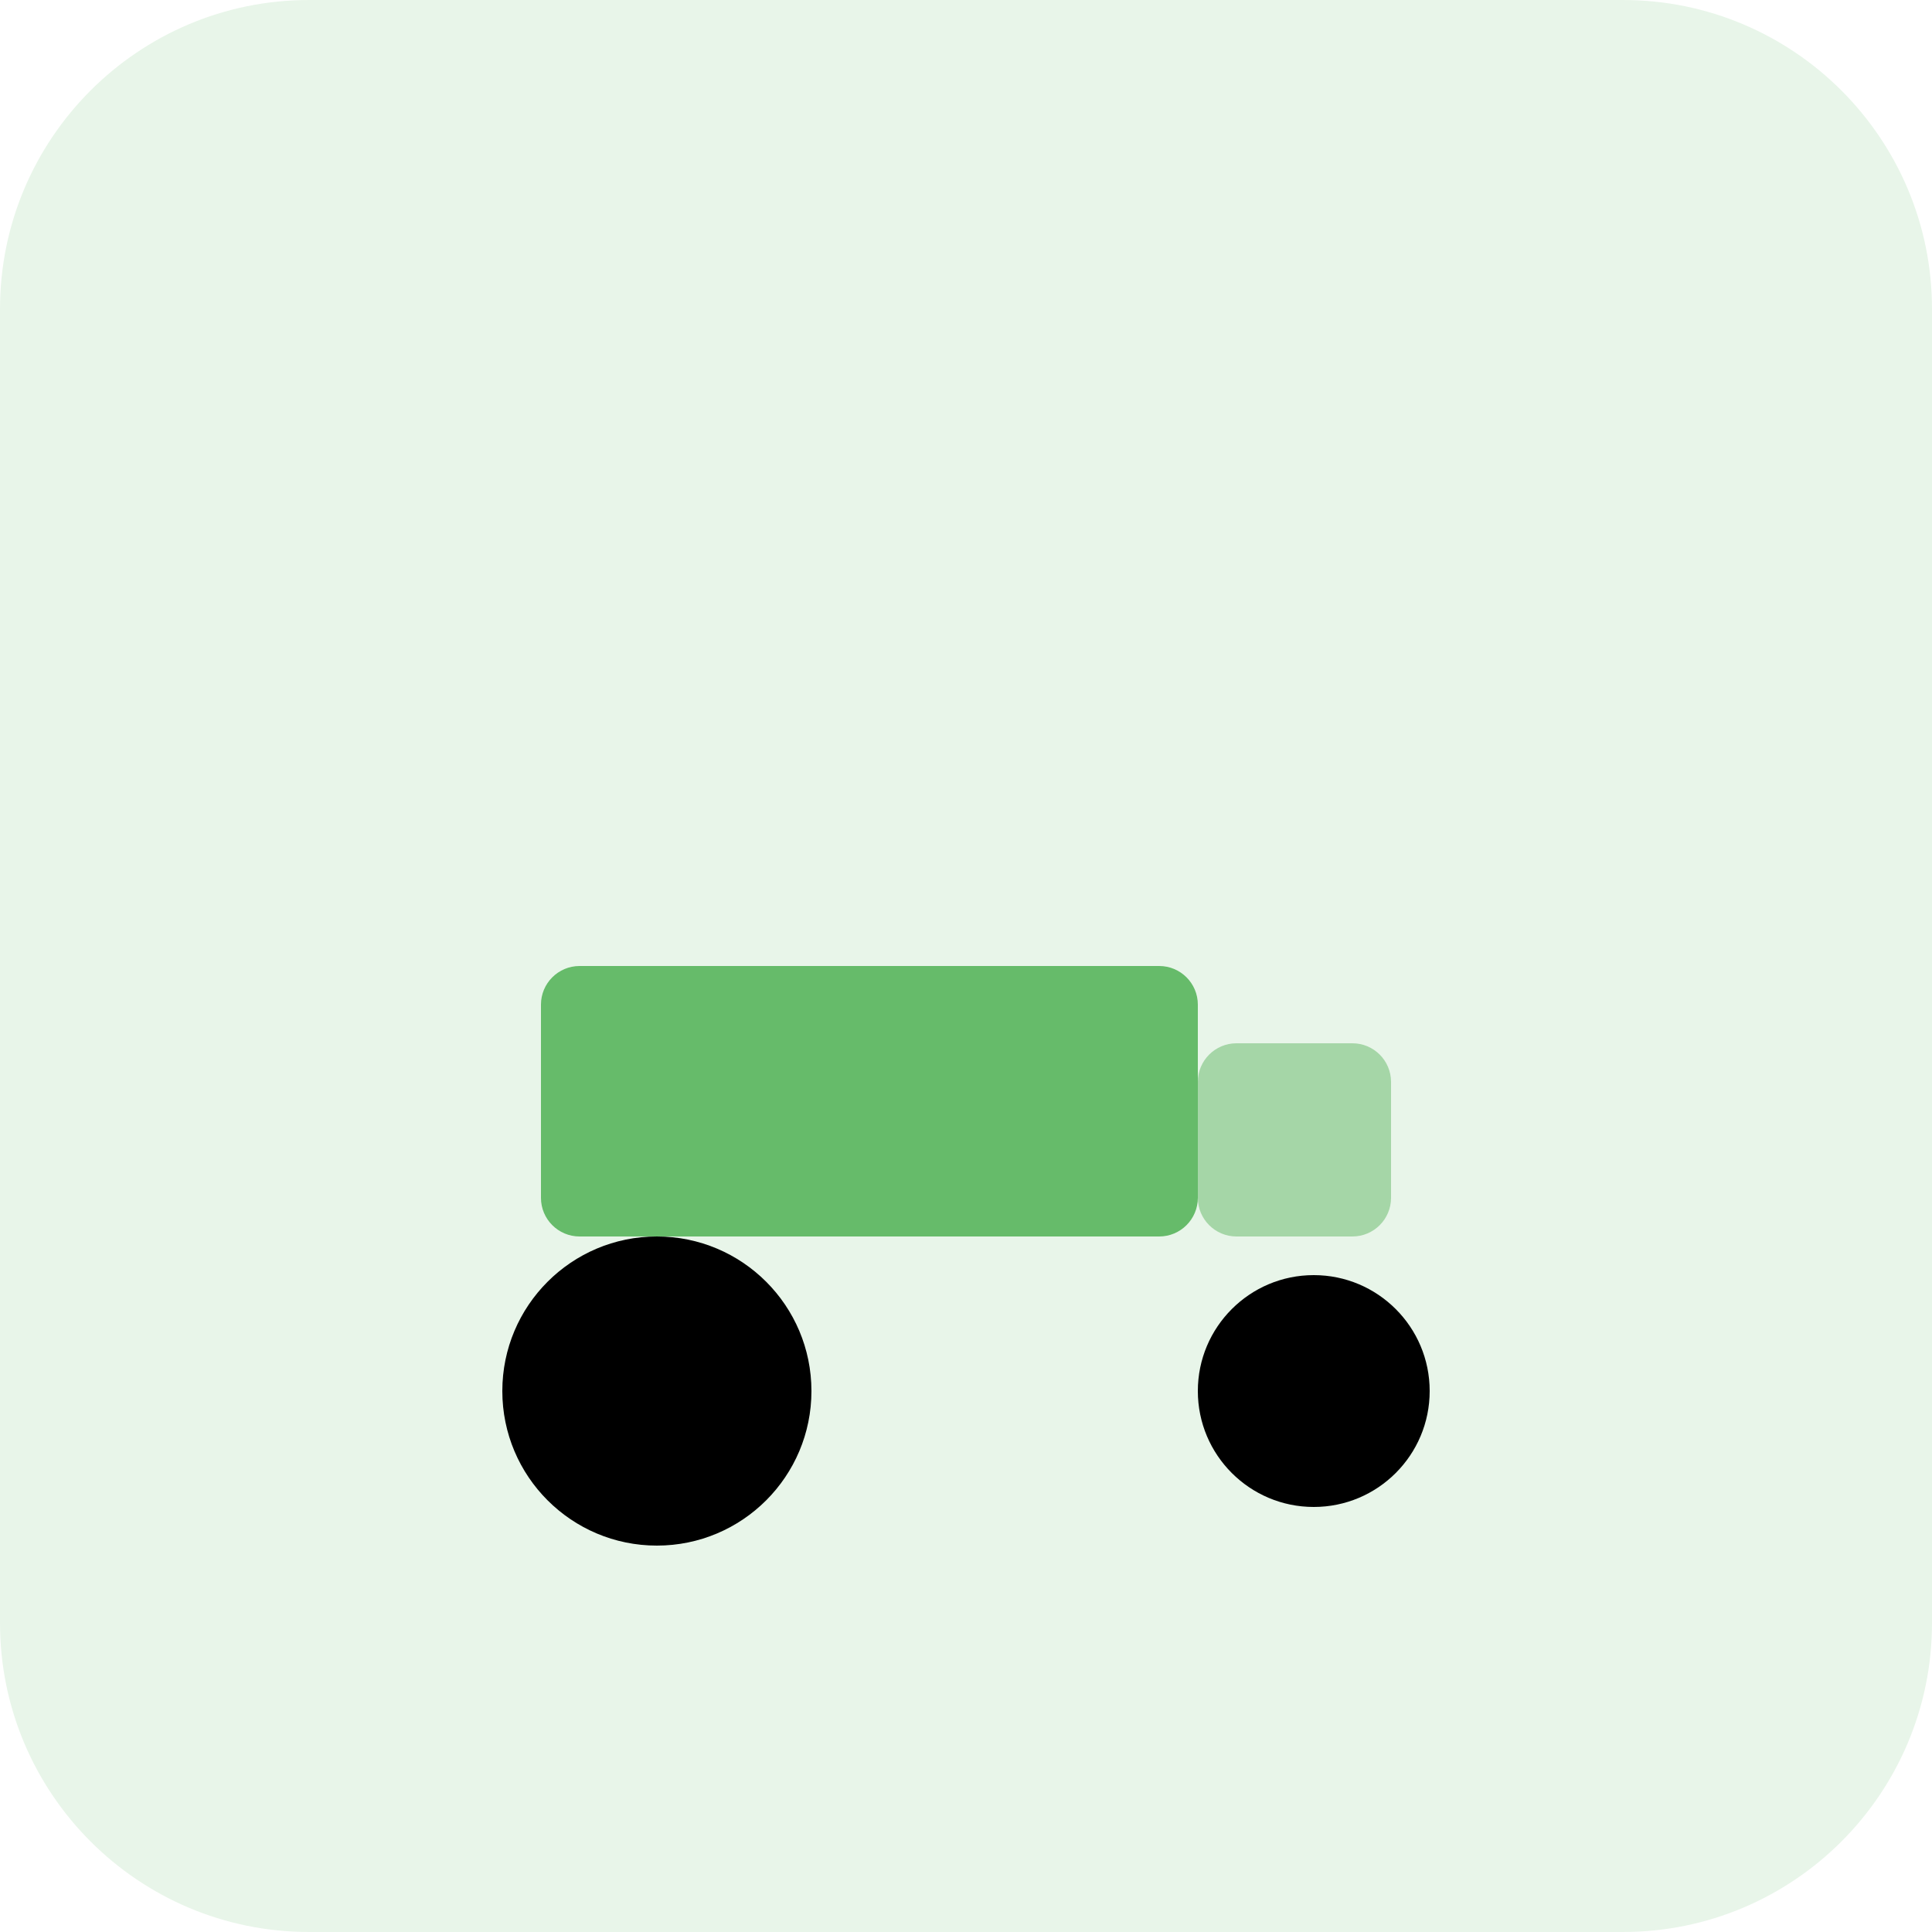
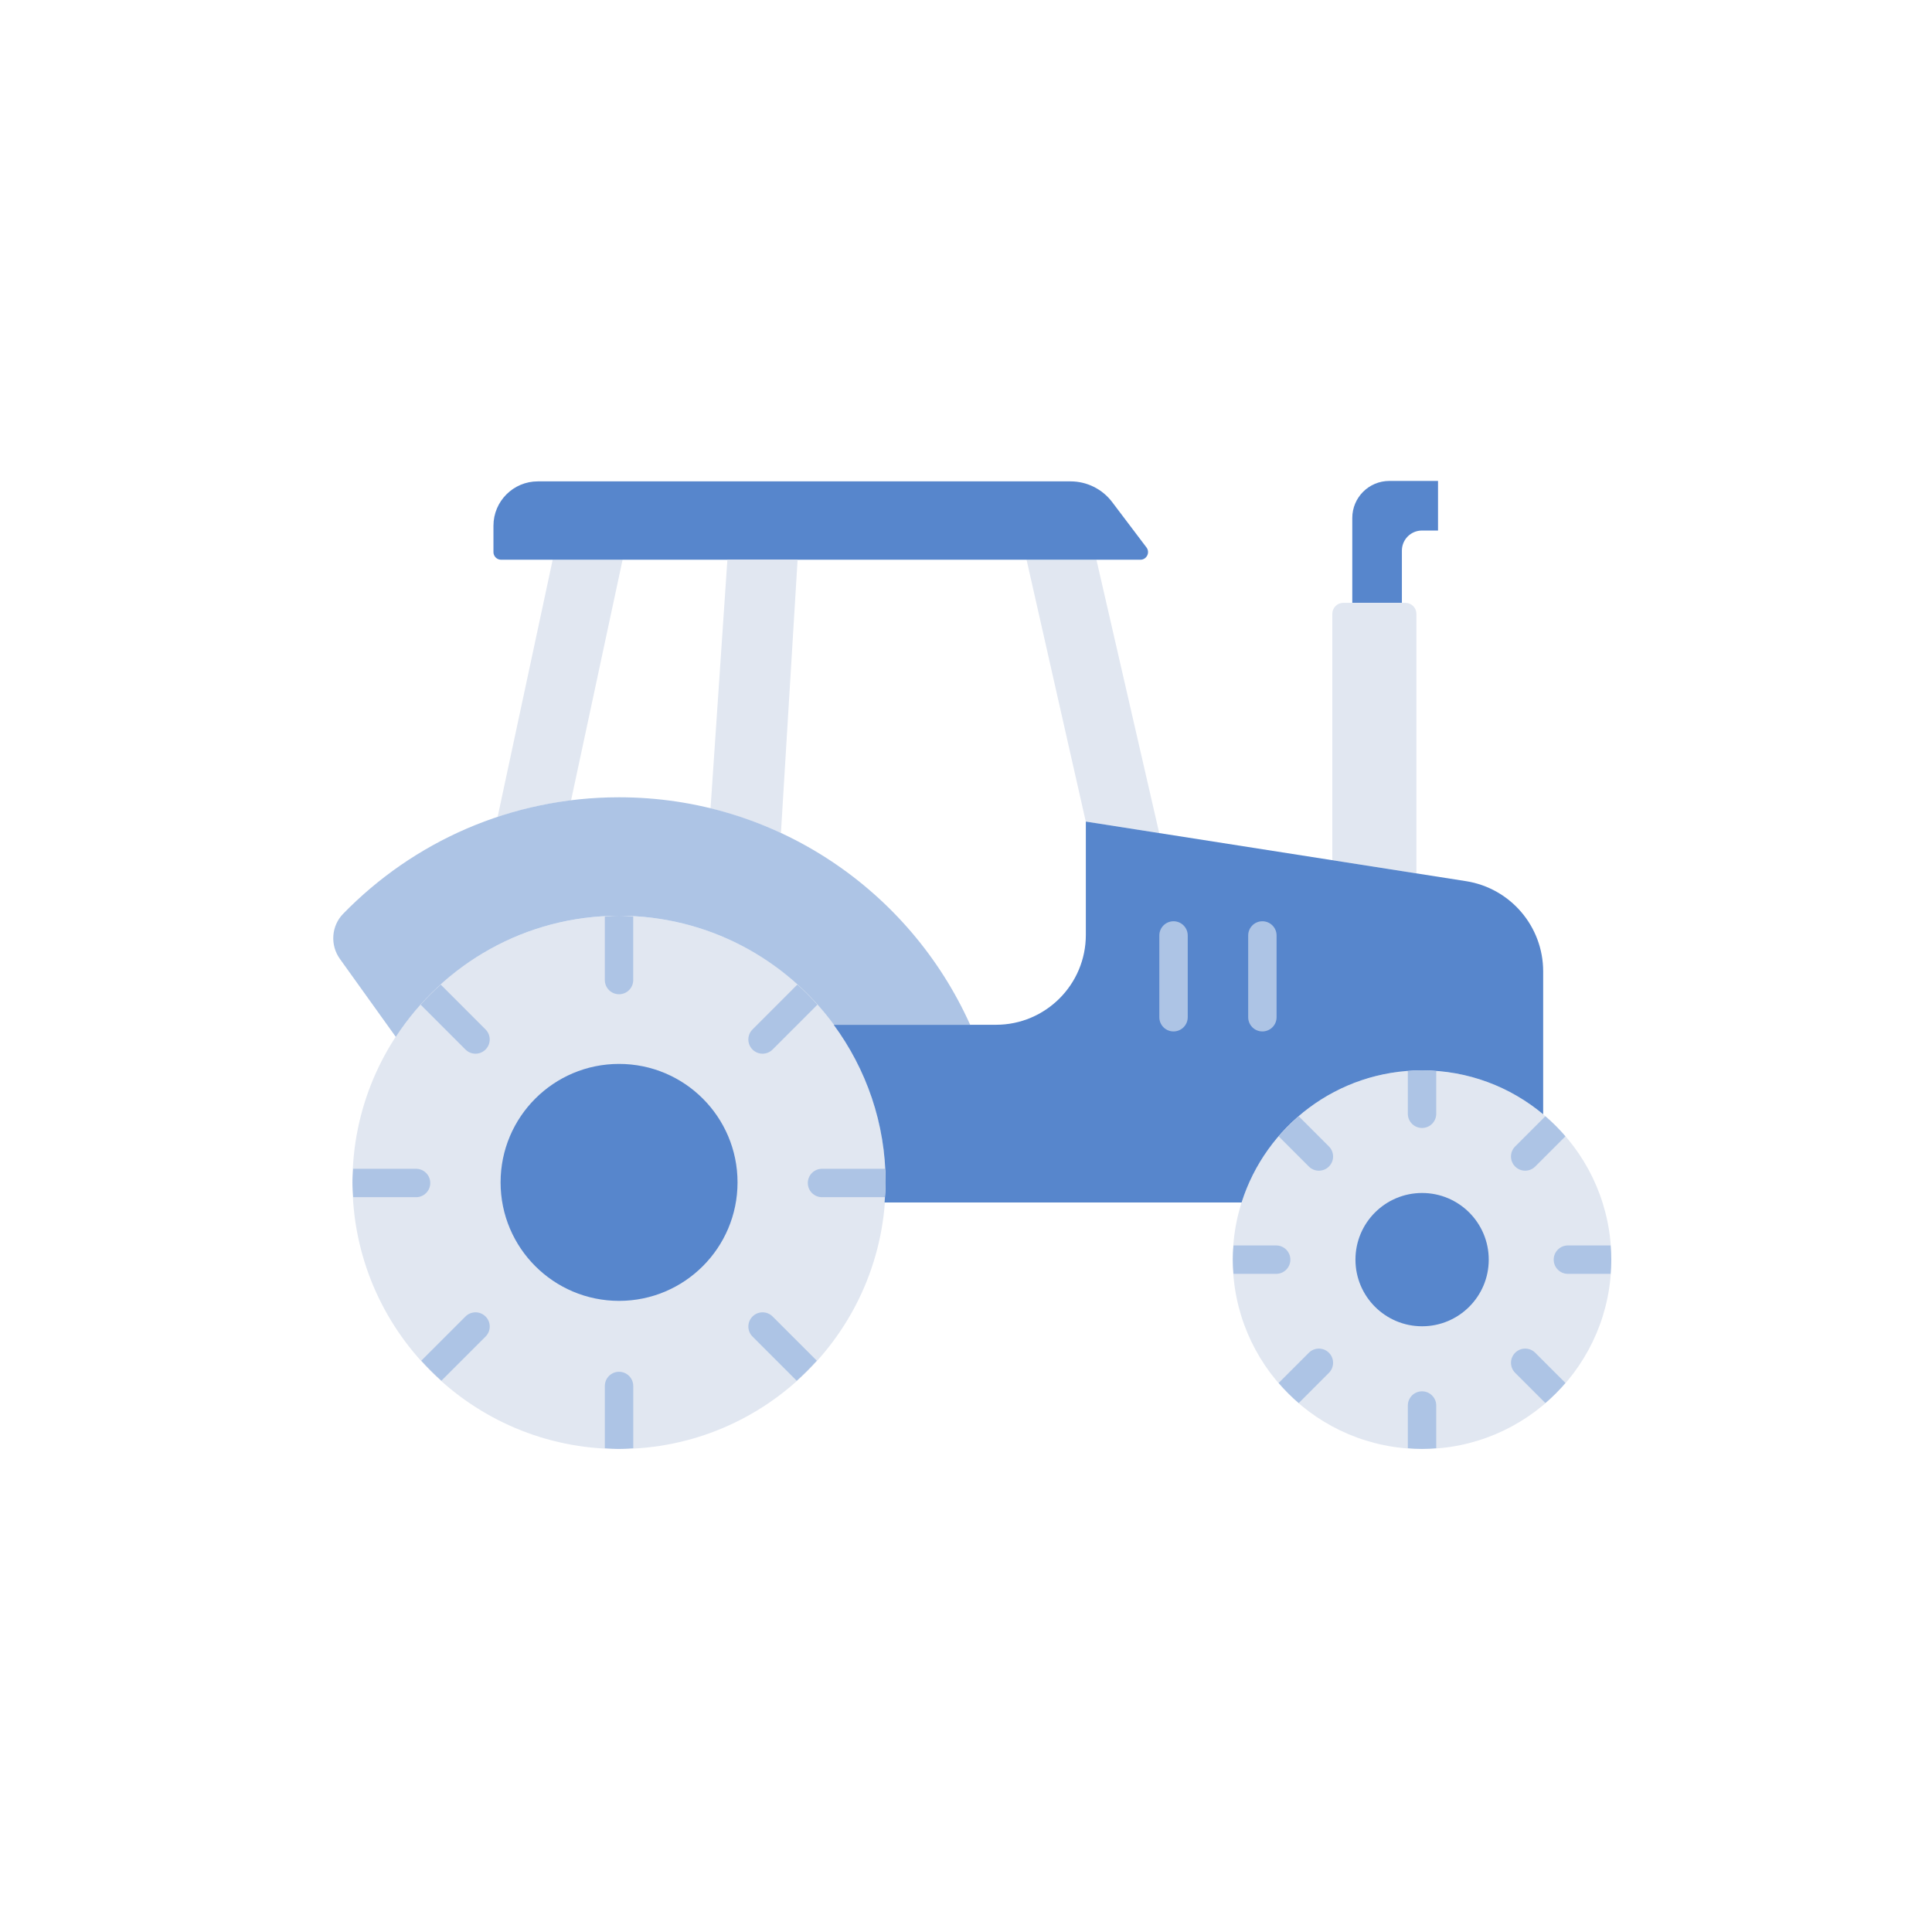
- <svg xmlns="http://www.w3.org/2000/svg" viewBox="0 0 100 100">
-   <rect width="100" height="100" rx="16" fill="#E8F5E9" />
-   <rect x="28" y="50" width="34" height="14" rx="2" fill="#66BB6A" />
-   <rect x="62" y="54" width="10" height="10" rx="2" fill="#A5D6A7" />
-   <circle cx="34" cy="72" r="8" fill="#000" />
-   <circle cx="68" cy="72" r="6" fill="#000" />
+ <svg xmlns="http://www.w3.org/2000/svg" width="256" height="256" viewBox="0 0 256 256" fill="none">
+   <path d="M82.028 191.997C101.537 191.997 117.352 176.182 117.352 156.673C117.352 137.164 101.537 121.349 82.028 121.349C62.519 121.349 46.704 137.164 46.704 156.673C46.704 176.182 62.519 191.997 82.028 191.997Z" fill="#E1E7F1" />
+   <path d="M188.428 192C202.279 192 213.508 180.771 213.508 166.919C213.508 153.068 202.279 141.839 188.428 141.839C174.576 141.839 163.347 153.068 163.347 166.919C163.347 180.771 174.576 192 188.428 192Z" fill="#E1E7F1" />
+   <path d="M145.284 74.175H136.026L143.872 108.872L153.6 110.378L145.284 74.175Z" fill="#E1E7F1" />
+   <path d="M75.67 106.049L82.497 74.166H73.234L65.936 108.252C69.058 107.213 72.311 106.466 75.67 106.049Z" fill="#E1E7F1" />
+   <path d="M151.105 74.168H66.4C65.839 74.168 65.385 73.715 65.385 73.154V69.663C65.385 66.418 68.016 63.785 71.263 63.785H141.853C144.021 63.785 146.063 64.801 147.37 66.531L151.914 72.54C152.419 73.21 151.943 74.168 151.105 74.168Z" fill="#5786CC" />
+   <path d="M190.546 63.727H185.758H184.09C181.381 63.727 179.185 65.922 179.185 68.632V70.299V79.875H185.758V72.958C185.758 71.49 186.949 70.299 188.416 70.299H190.546V63.727Z" fill="#5786CC" />
+   <path d="M187.681 115.728V81.337C187.681 80.532 187.028 79.879 186.222 79.879H177.994C177.189 79.879 176.536 80.532 176.536 81.337V113.982L187.681 115.728Z" fill="#E1E7F1" />
+   <path d="M82.028 172.371C90.698 172.371 97.727 165.342 97.727 156.672C97.727 148.002 90.698 140.974 82.028 140.974C73.358 140.974 66.33 148.002 66.33 156.672C66.33 165.342 73.358 172.371 82.028 172.371Z" fill="#5786CC" />
+   <path d="M188.435 175.738C193.312 175.738 197.266 171.785 197.266 166.908C197.266 162.031 193.312 158.077 188.435 158.077C183.558 158.077 179.605 162.031 179.605 166.908C179.605 171.785 183.558 175.738 188.435 175.738Z" fill="#5786CC" />
+   <path d="M164.518 159.335C167.73 149.187 177.217 141.83 188.426 141.83C194.534 141.83 200.128 144.018 204.478 147.648V128.716C204.478 122.754 200.137 117.681 194.248 116.757L143.88 108.863V123.875C143.88 130.453 138.547 135.788 131.967 135.788H110.471C114.775 141.642 117.349 148.844 117.349 156.668C117.349 157.57 117.281 158.454 117.213 159.336L164.518 159.335Z" fill="#5786CC" />
+   <path d="M103.477 110.38L105.686 74.166H96.383L94.15 107.119C97.392 107.913 100.514 109.001 103.477 110.38Z" fill="#E1E7F1" />
+   <path d="M128.55 135.787C120.57 118.026 102.758 105.645 82.026 105.645C67.686 105.645 54.733 111.562 45.464 121.087C43.891 122.704 43.727 125.231 45.041 127.063L52.445 137.393C58.749 127.737 69.632 121.343 82.025 121.343C93.717 121.343 104.07 127.033 110.498 135.787H128.55Z" fill="#ADC4E5" />
+   <path d="M155.499 136.67C154.458 136.67 153.617 135.829 153.617 134.788V123.954C153.617 122.915 154.458 122.072 155.499 122.072C156.54 122.072 157.381 122.915 157.381 123.954V134.788C157.381 135.827 156.538 136.67 155.499 136.67Z" fill="#ADC4E5" />
+   <path d="M167.272 136.67C166.232 136.67 165.391 135.829 165.391 134.788V123.954C165.391 122.915 166.232 122.072 167.272 122.072C168.313 122.072 169.154 122.915 169.154 123.954V134.788C169.154 135.827 168.313 136.67 167.272 136.67Z" fill="#ADC4E5" />
+   <path d="M108.228 180.296L102.375 174.442C101.639 173.707 100.45 173.707 99.714 174.442C98.978 175.178 98.978 176.367 99.714 177.103L105.564 182.953C106.499 182.114 107.387 181.228 108.228 180.296Z" fill="#ADC4E5" />
+   <path d="M82.026 181.768C80.988 181.768 80.145 182.609 80.145 183.649V191.895C80.771 191.928 81.39 191.989 82.026 191.989C82.662 191.989 83.281 191.927 83.908 191.895V183.649C83.908 182.611 83.065 181.768 82.026 181.768Z" fill="#ADC4E5" />
+   <path d="M61.678 174.442L55.825 180.296C56.666 181.229 57.554 182.114 58.489 182.953L64.339 177.103C65.075 176.367 65.075 175.178 64.339 174.442C63.603 173.707 62.412 173.707 61.678 174.442Z" fill="#ADC4E5" />
+   <path d="M46.802 158.634H55.13C56.169 158.634 57.012 157.793 57.012 156.753C57.012 155.712 56.169 154.871 55.13 154.871H46.793C46.763 155.469 46.702 156.06 46.702 156.666C46.702 157.33 46.766 157.98 46.802 158.634Z" fill="#ADC4E5" />
+   <path d="M55.747 133.12C55.761 133.135 55.766 133.154 55.779 133.169L61.676 139.068C62.043 139.435 62.525 139.619 63.007 139.619C63.489 139.619 63.97 139.435 64.337 139.068C65.073 138.332 65.073 137.143 64.337 136.407L58.44 130.508C58.425 130.493 58.402 130.488 58.386 130.473C57.462 131.31 56.581 132.192 55.747 133.12Z" fill="#ADC4E5" />
+   <path d="M80.16 121.439C80.158 121.467 80.143 121.491 80.143 121.52V129.861C80.143 130.902 80.986 131.743 82.025 131.743C83.063 131.743 83.906 130.902 83.906 129.861V121.52C83.906 121.491 83.891 121.467 83.889 121.439C83.268 121.407 82.653 121.345 82.025 121.345C81.396 121.345 80.783 121.405 80.16 121.439Z" fill="#ADC4E5" />
+   <path d="M108.304 133.12C107.47 132.191 106.591 131.308 105.664 130.473C105.647 130.488 105.626 130.491 105.609 130.508L99.712 136.407C98.976 137.143 98.976 138.332 99.712 139.068C100.079 139.435 100.561 139.619 101.042 139.619C101.524 139.619 102.006 139.435 102.373 139.068L108.27 133.169C108.287 133.156 108.29 133.135 108.304 133.12Z" fill="#ADC4E5" />
+   <path d="M117.258 154.871H108.921C107.882 154.871 107.039 155.712 107.039 156.753C107.039 157.793 107.882 158.634 108.921 158.634H117.249C117.285 157.98 117.349 157.33 117.349 156.666C117.349 156.06 117.288 155.469 117.258 154.871Z" fill="#ADC4E5" />
+   <path d="M188.428 184.358C187.387 184.358 186.546 185.199 186.546 186.24V191.894C187.169 191.941 187.792 191.988 188.428 191.988C189.064 191.988 189.686 191.94 190.309 191.894V186.24C190.309 185.201 189.466 184.358 188.428 184.358Z" fill="#ADC4E5" />
+   <path d="M207.429 183.25L203.426 179.248C202.691 178.512 201.501 178.512 200.766 179.248C200.03 179.984 200.03 181.173 200.766 181.909L204.768 185.911C205.72 185.091 206.608 184.202 207.429 183.25Z" fill="#ADC4E5" />
+   <path d="M205.874 166.91C205.874 167.951 206.715 168.792 207.756 168.792H213.412C213.459 168.169 213.506 167.546 213.506 166.91C213.506 166.274 213.457 165.651 213.412 165.028H207.756C206.715 165.028 205.874 165.869 205.874 166.91Z" fill="#ADC4E5" />
+   <path d="M204.766 147.909L200.764 151.911C200.028 152.647 200.028 153.836 200.764 154.572C201.131 154.939 201.612 155.123 202.094 155.123C202.576 155.123 203.057 154.939 203.424 154.572L207.427 150.57C206.608 149.618 205.718 148.73 204.766 147.909Z" fill="#ADC4E5" />
+   <path d="M188.428 141.832C187.792 141.832 187.169 141.881 186.546 141.926V147.58C186.546 148.621 187.387 149.462 188.428 149.462C189.468 149.462 190.309 148.621 190.309 147.58V141.926C189.685 141.879 189.062 141.832 188.428 141.832Z" fill="#ADC4E5" />
+   <path d="M169.427 150.57L173.429 154.572C173.796 154.939 174.278 155.123 174.759 155.123C175.241 155.123 175.723 154.939 176.09 154.572C176.825 153.836 176.825 152.647 176.09 151.911L172.088 147.909C171.135 148.73 170.245 149.618 169.427 150.57Z" fill="#ADC4E5" />
+   <path d="M169.098 165.028H163.443C163.396 165.651 163.349 166.276 163.349 166.91C163.349 167.546 163.398 168.169 163.443 168.792H169.098C170.138 168.792 170.979 167.951 170.979 166.91C170.979 165.869 170.138 165.028 169.098 165.028Z" fill="#ADC4E5" />
+   <path d="M173.429 179.248L169.427 183.25C170.247 184.202 171.135 185.091 172.088 185.911L176.09 181.909C176.825 181.173 176.825 179.984 176.09 179.248C175.354 178.512 174.163 178.512 173.429 179.248Z" fill="#ADC4E5" />
</svg>
